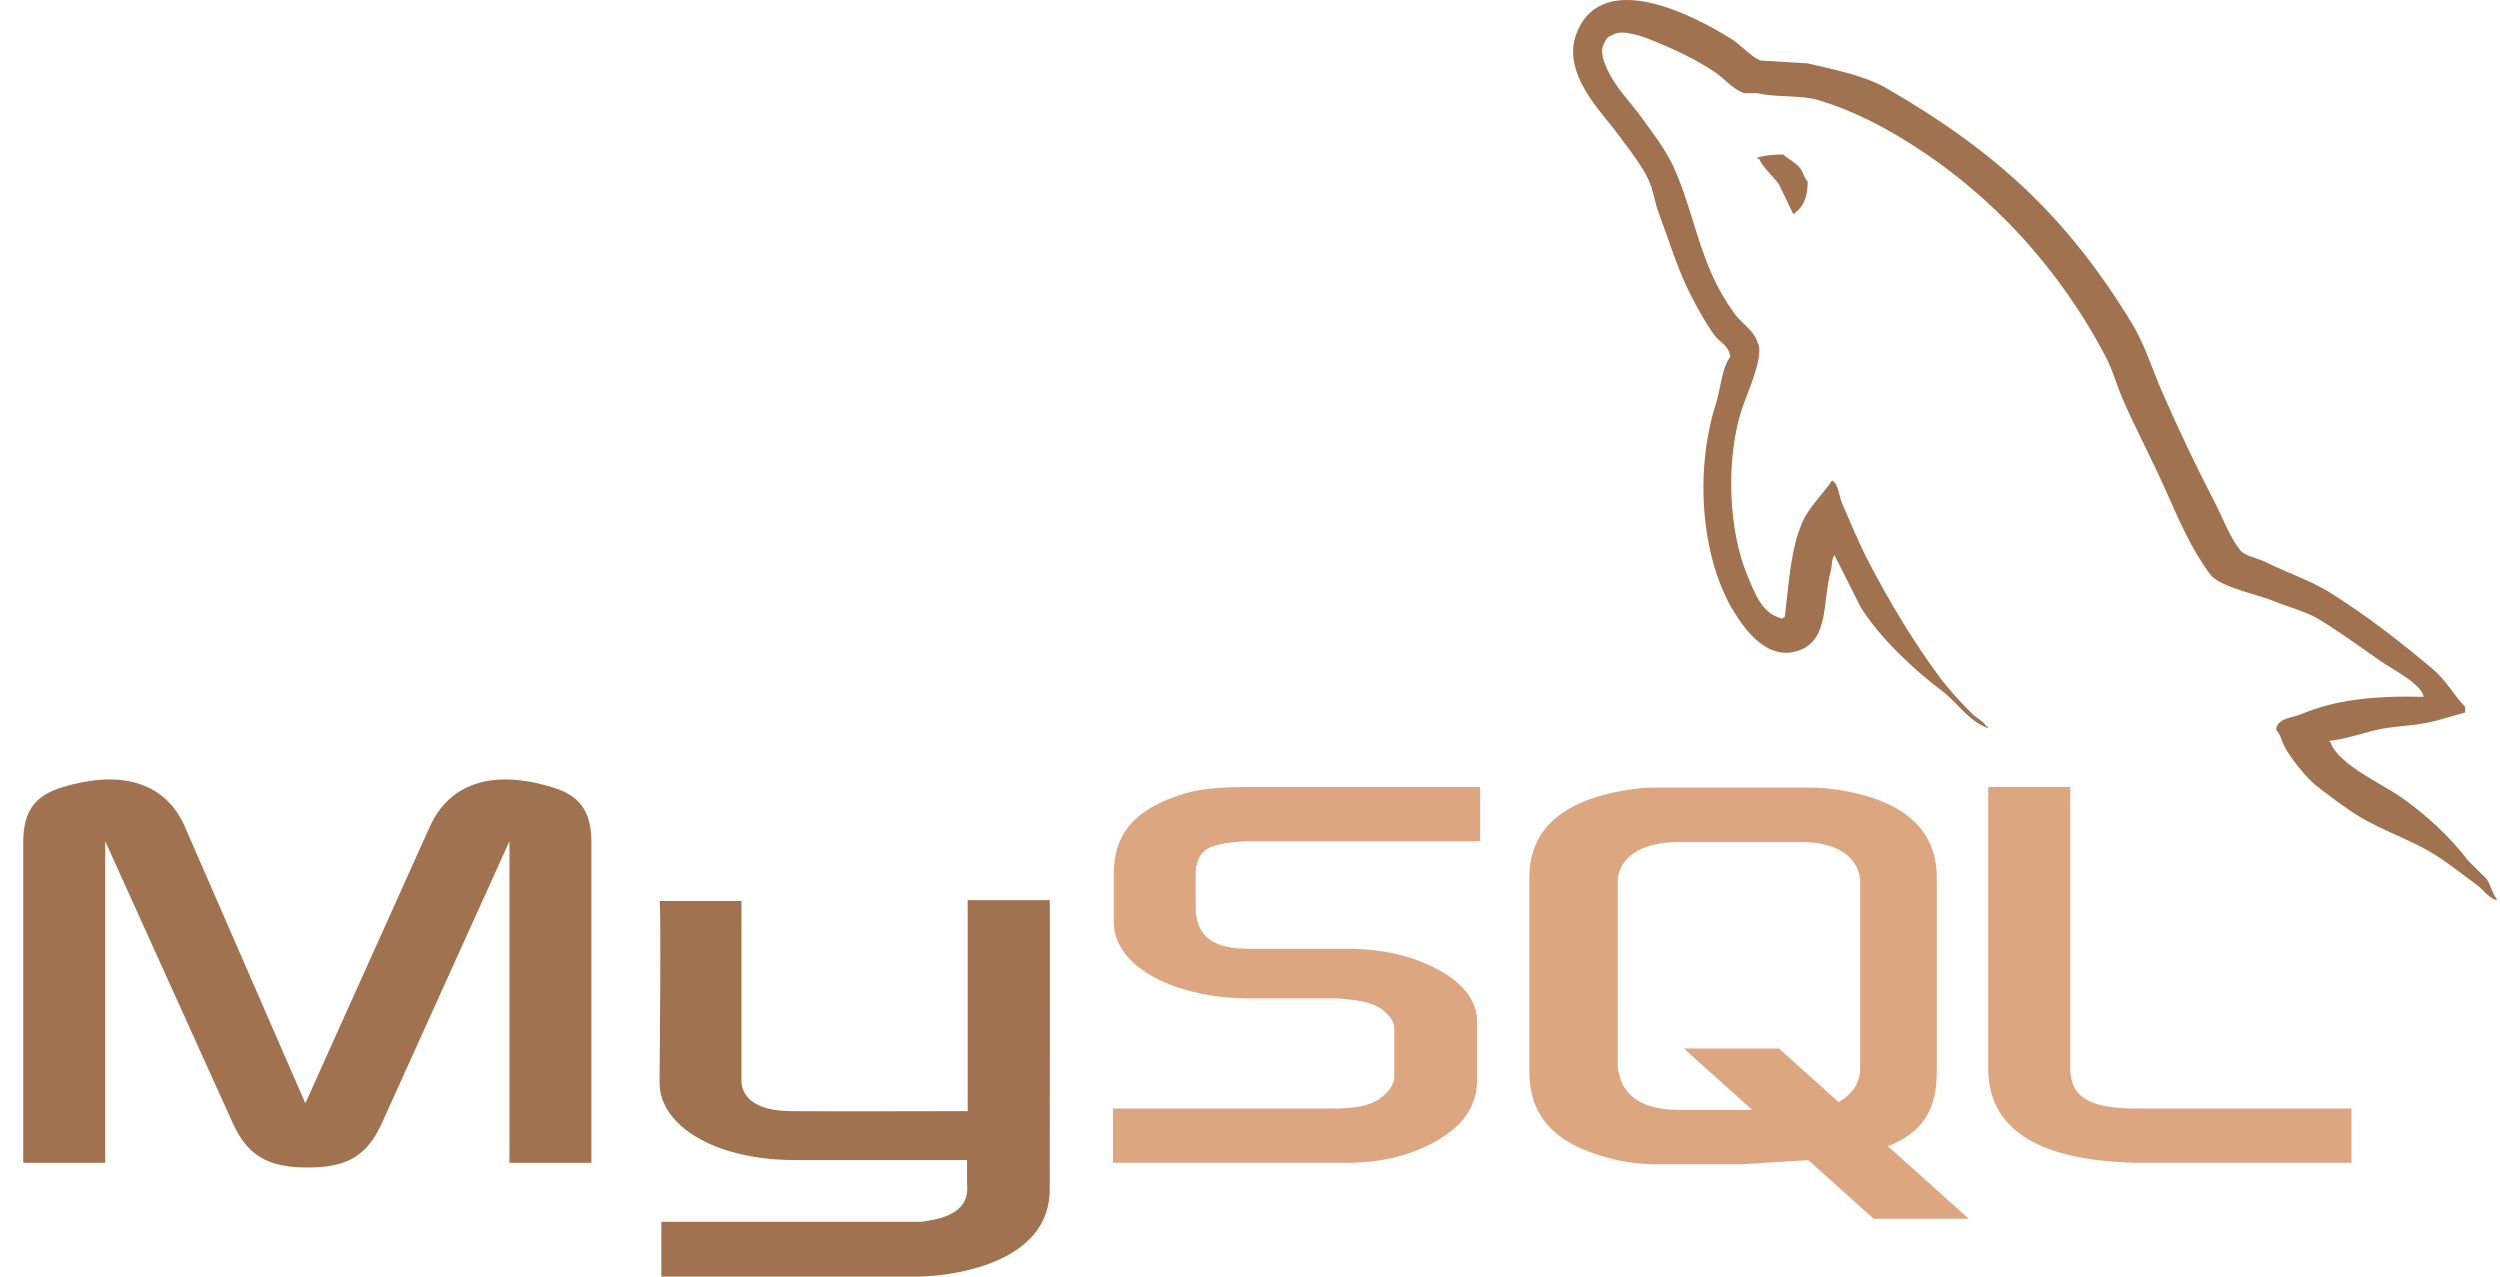
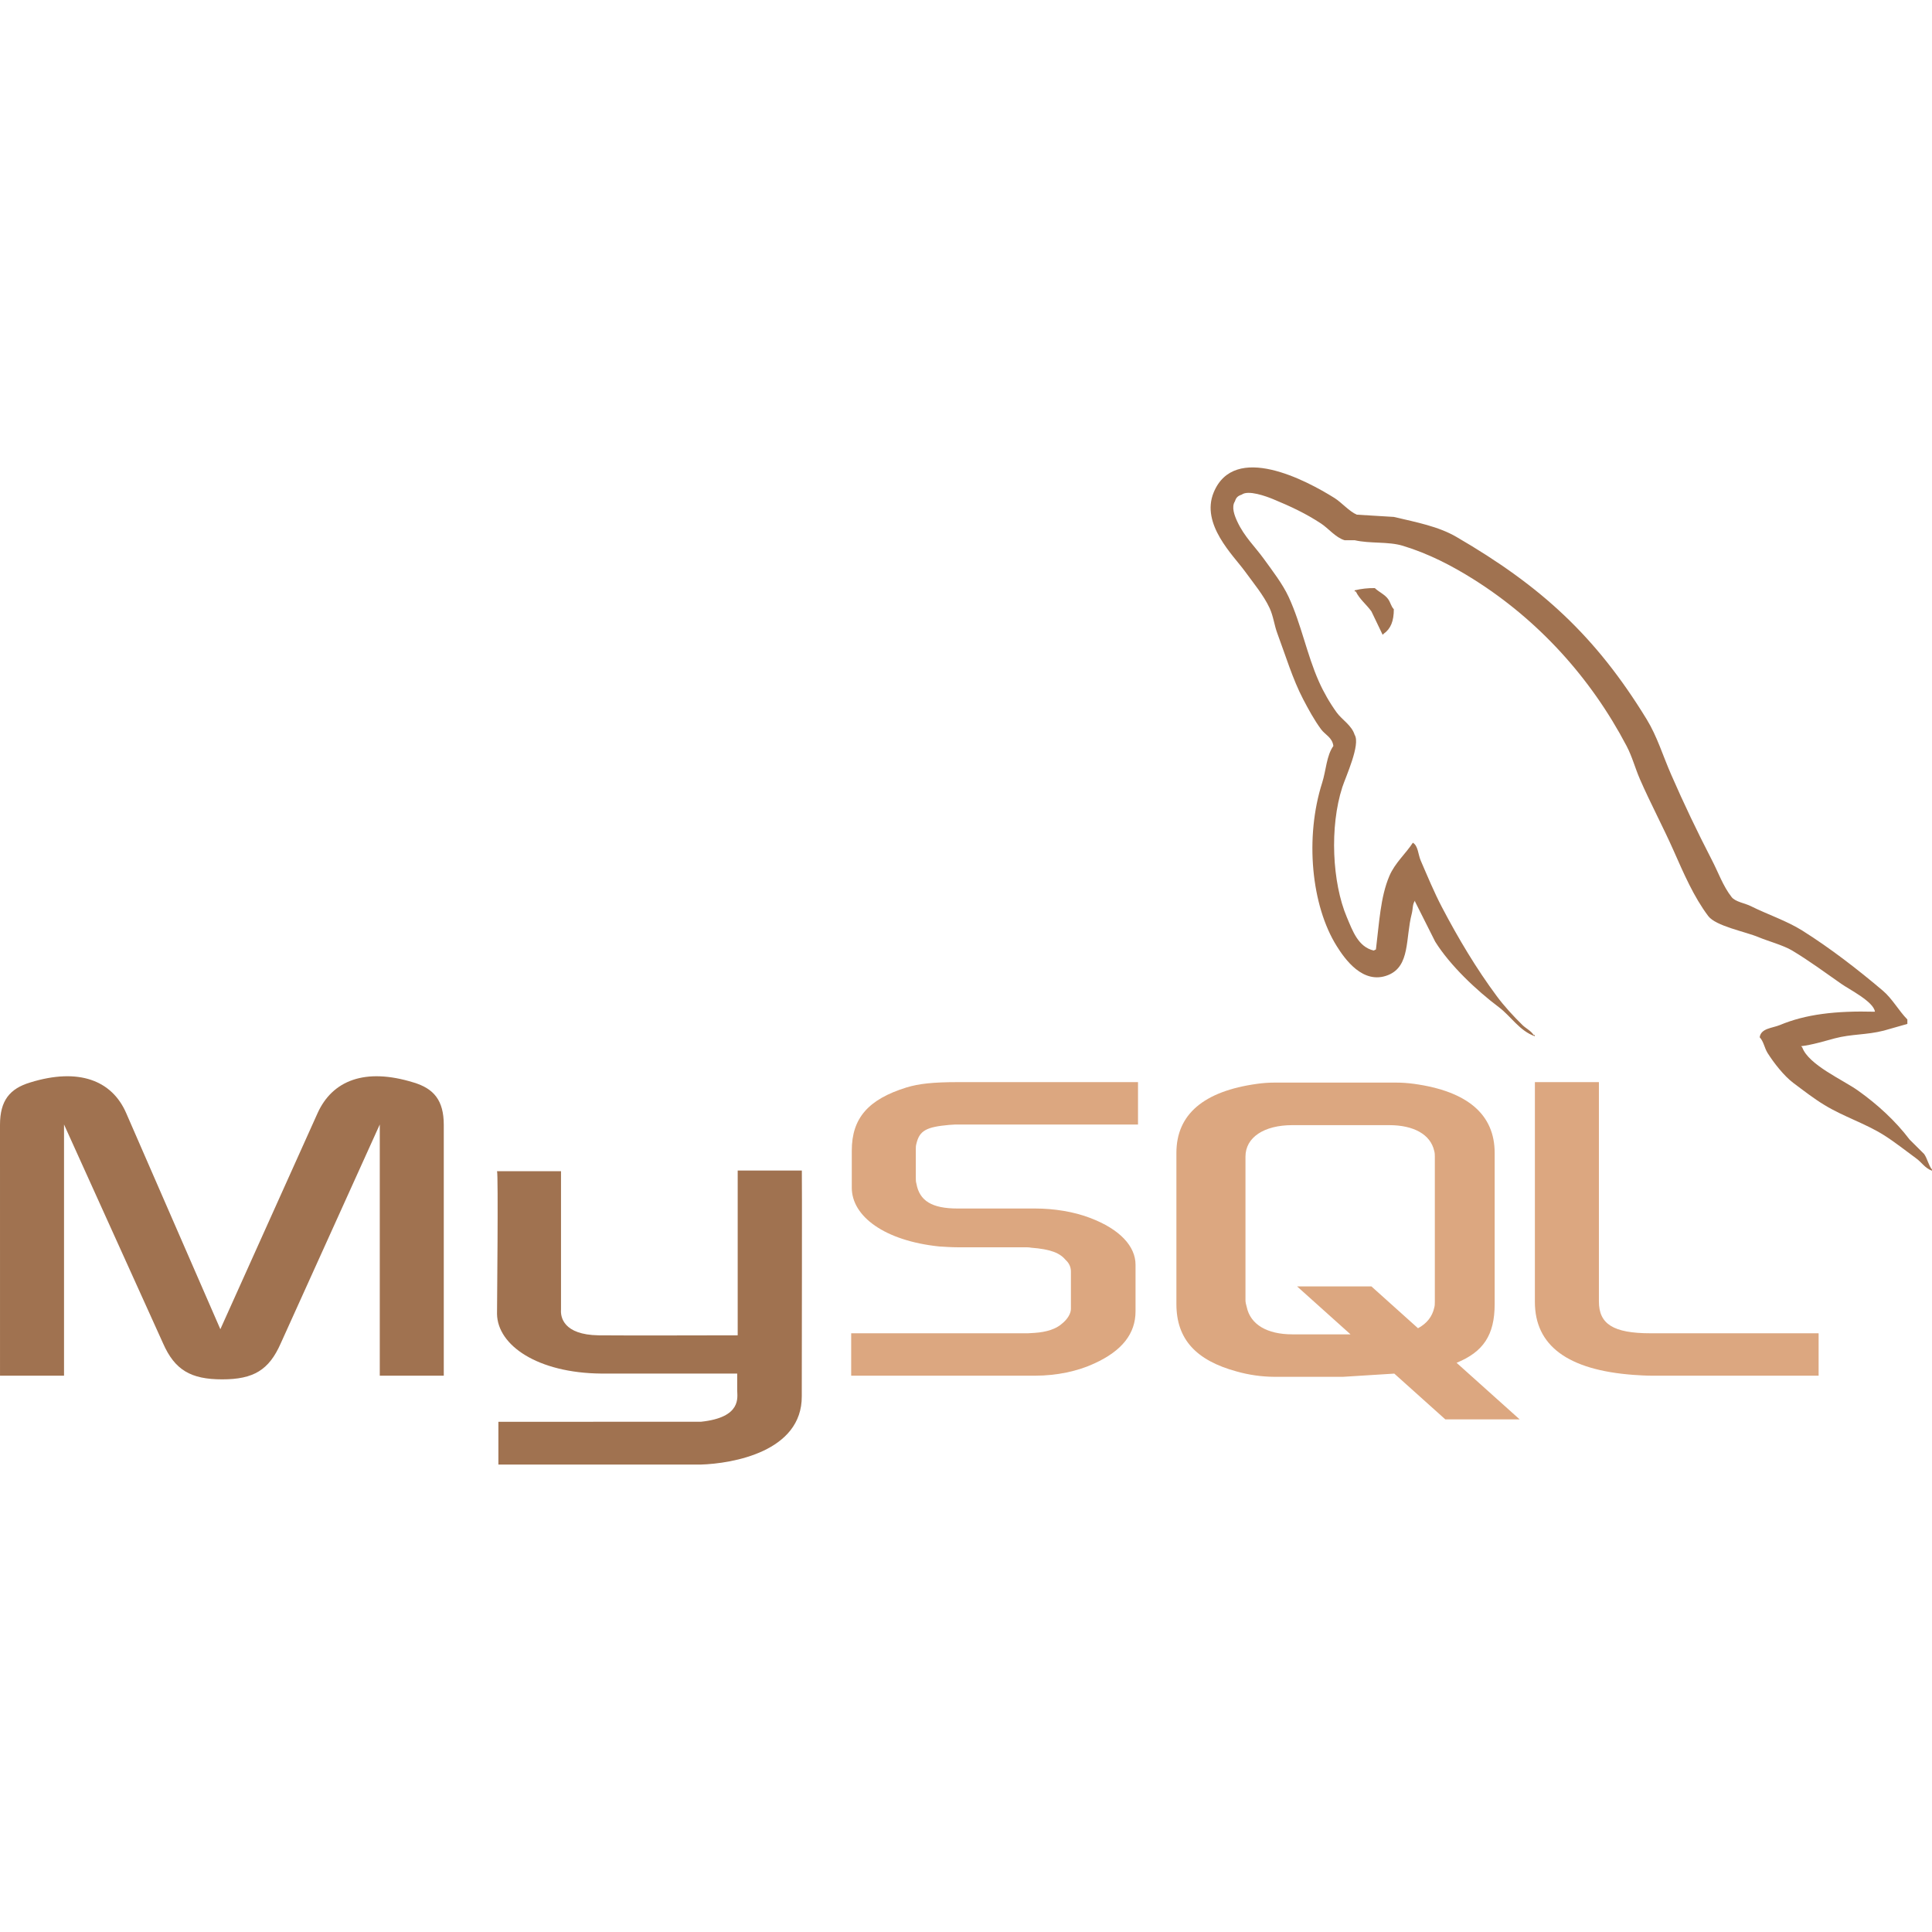
- <svg xmlns="http://www.w3.org/2000/svg" width="94" height="48" viewBox="0 0 94 48" fill="none">
-   <path d="M91.127 26.201C89.234 26.15 87.787 26.325 86.549 26.843C86.198 26.99 85.637 26.994 85.58 27.431C85.773 27.634 85.803 27.934 85.957 28.181C86.252 28.656 86.751 29.293 87.196 29.626C87.681 29.99 88.182 30.381 88.704 30.697C89.63 31.259 90.665 31.579 91.559 32.141C92.084 32.474 92.606 32.891 93.12 33.266C93.374 33.45 93.544 33.739 93.875 33.854V33.801C93.701 33.582 93.656 33.281 93.498 33.051L92.797 32.355C92.112 31.452 91.244 30.66 90.319 30.001C89.582 29.475 87.934 28.765 87.626 27.913L87.572 27.86C88.094 27.801 88.706 27.613 89.188 27.485C89.998 27.269 90.722 27.325 91.558 27.11L92.689 26.788V26.575C92.267 26.144 91.964 25.573 91.504 25.184C90.299 24.163 88.982 23.143 87.626 22.292C86.875 21.821 85.946 21.515 85.148 21.116C84.881 20.981 84.41 20.911 84.233 20.687C83.813 20.157 83.586 19.485 83.263 18.867C82.573 17.533 81.926 16.176 81.324 14.799C80.916 13.871 80.649 12.956 80.14 12.124C77.694 8.128 75.061 5.716 70.984 3.346C70.116 2.841 69.071 2.643 67.968 2.383L66.191 2.275C65.83 2.126 65.453 1.686 65.113 1.473C63.762 0.625 60.297 -1.22 59.296 1.206C58.665 2.737 60.241 4.23 60.805 5.006C61.2 5.55 61.707 6.16 61.99 6.772C62.176 7.175 62.207 7.578 62.367 8.003C62.758 9.051 63.099 10.193 63.605 11.161C63.861 11.651 64.144 12.168 64.467 12.606C64.665 12.874 65.005 12.993 65.059 13.409C64.726 13.871 64.707 14.589 64.52 15.174C63.679 17.812 63.996 21.091 65.221 23.043C65.597 23.643 66.481 24.928 67.698 24.434C68.762 24.004 68.525 22.669 68.83 21.49C68.899 21.224 68.856 21.027 68.991 20.849V20.902L69.961 22.829C70.678 23.977 71.951 25.177 73.031 25.987C73.59 26.407 74.031 27.133 74.754 27.378V27.324H74.701C74.56 27.107 74.341 27.018 74.162 26.843C73.74 26.432 73.271 25.922 72.923 25.451C71.942 24.127 71.075 22.678 70.284 21.169C69.907 20.449 69.579 19.655 69.261 18.921C69.138 18.639 69.139 18.211 68.885 18.066C68.535 18.602 68.023 19.037 67.753 19.671C67.322 20.685 67.267 21.921 67.107 23.203L66.999 23.256C66.248 23.076 65.985 22.309 65.706 21.651C65.001 19.986 64.87 17.305 65.491 15.389C65.651 14.893 66.376 13.331 66.082 12.873C65.942 12.416 65.48 12.152 65.222 11.802C64.883 11.333 64.594 10.831 64.36 10.303C63.782 9.005 63.513 7.548 62.906 6.235C62.615 5.608 62.125 4.974 61.721 4.416C61.275 3.797 60.775 3.343 60.428 2.596C60.305 2.33 60.138 1.905 60.32 1.632C60.378 1.448 60.461 1.371 60.644 1.311C60.956 1.072 61.826 1.391 62.152 1.525C63.016 1.882 63.736 2.221 64.469 2.702C64.82 2.934 65.174 3.382 65.6 3.505H66.084C66.842 3.678 67.692 3.558 68.4 3.772C69.653 4.151 70.775 4.739 71.793 5.378C74.897 7.327 77.435 10.099 79.172 13.407C79.451 13.94 79.572 14.448 79.817 15.013C80.314 16.152 80.939 17.324 81.433 18.438C81.926 19.549 82.406 20.671 83.103 21.596C83.469 22.082 84.884 22.343 85.526 22.613C85.977 22.802 86.715 23 87.142 23.255C87.957 23.744 88.748 24.326 89.512 24.861C89.894 25.131 91.069 25.717 91.127 26.201Z" fill="#A07250" />
-   <path d="M24.799 33.878H27.879V40.54C27.851 40.901 27.996 41.751 29.684 41.778C30.545 41.791 36.331 41.778 36.385 41.778V33.845H39.472C39.486 33.845 39.471 43.316 39.469 44.571L39.469 44.708C39.486 47.376 36.139 47.955 34.595 48H24.866V45.94L24.9 45.94C25.527 45.94 34.589 45.942 34.612 45.939C36.596 45.731 36.361 44.752 36.361 44.422V43.619H29.812C26.766 43.591 24.825 42.27 24.8 40.749C24.798 40.61 24.867 33.945 24.799 33.878Z" fill="#A07250" />
-   <path d="M0.875 43.721H3.956V31.629L8.726 42.171C9.289 43.447 10.059 43.898 11.57 43.898C13.082 43.898 13.823 43.447 14.385 42.171L19.155 31.629V43.721H22.236V31.649C22.236 30.472 21.762 29.901 20.784 29.608C18.444 28.882 16.873 29.51 16.162 31.081L11.481 41.484L6.949 31.08C6.267 29.51 4.667 28.882 2.327 29.607C1.349 29.901 0.875 30.471 0.875 31.649L0.875 43.721Z" fill="#A07250" />
-   <path d="M41.847 43.721H50.707C51.744 43.721 52.752 43.506 53.551 43.133C54.884 42.525 55.536 41.7 55.536 40.62V38.382C55.536 37.499 54.796 36.674 53.344 36.125C52.573 35.83 51.625 35.674 50.706 35.674H46.972C45.728 35.674 45.136 35.302 44.988 34.477C44.959 34.379 44.959 34.301 44.959 34.202V32.809C44.959 32.73 44.959 32.651 44.988 32.554C45.136 31.925 45.462 31.749 46.558 31.65L46.855 31.631H55.654V29.59H47.003C45.759 29.59 45.107 29.668 44.515 29.845C42.678 30.414 41.877 31.317 41.877 32.888V34.673C41.877 36.048 43.448 37.225 46.084 37.5C46.381 37.519 46.677 37.54 46.973 37.54H50.173C50.292 37.54 50.41 37.54 50.5 37.559C51.478 37.637 51.892 37.814 52.189 38.167C52.265 38.237 52.325 38.322 52.366 38.416C52.407 38.511 52.427 38.613 52.425 38.716V40.503C52.425 40.718 52.277 40.993 51.981 41.229C51.715 41.464 51.27 41.621 50.677 41.661L50.351 41.68H41.847V43.721Z" fill="#DCA780" />
-   <path fill-rule="evenodd" clip-rule="evenodd" d="M57.502 40.275V32.996C57.502 31.148 58.809 30.026 61.392 29.672C61.667 29.633 61.945 29.613 62.223 29.613H68.072C68.369 29.613 68.636 29.633 68.933 29.672C71.516 30.026 72.823 31.147 72.823 32.996V40.275C72.823 41.776 72.268 42.578 70.989 43.101L74.025 45.824H70.447L67.991 43.62L65.519 43.776H62.223C61.611 43.772 61.002 43.686 60.412 43.52C58.453 42.99 57.502 41.966 57.502 40.275ZM60.887 40.413C60.857 40.295 60.828 40.196 60.828 40.098L60.827 33.175C60.827 32.251 61.718 31.661 63.083 31.661H67.745C68.933 31.661 69.734 32.112 69.913 32.899C69.942 32.998 69.942 33.097 69.942 33.175V40.157C69.942 40.256 69.942 40.354 69.913 40.453C69.817 40.883 69.546 41.217 69.132 41.437L66.89 39.424H63.312L65.883 41.731H63.084C61.867 41.731 61.065 41.259 60.887 40.413Z" fill="#DCA780" />
-   <path d="M74.758 40.169C74.758 42.268 76.329 43.446 79.499 43.682C79.795 43.702 80.091 43.721 80.387 43.721H88.417V41.68H80.329C78.521 41.68 77.84 41.229 77.84 40.149V29.589H74.759L74.758 40.169Z" fill="#DCA780" />
-   <path d="M67.053 5.809C66.726 5.804 66.401 5.84 66.083 5.916V5.969H66.137C66.326 6.355 66.658 6.602 66.891 6.933L67.43 8.057L67.484 8.004C67.817 7.771 67.969 7.397 67.968 6.826C67.834 6.686 67.814 6.511 67.699 6.345C67.546 6.121 67.247 5.996 67.053 5.809Z" fill="#A07250" />
+ <svg xmlns="http://www.w3.org/2000/svg" viewBox="0 0 500 500" width="48" height="48">
+   <path d="M 485.231 261.832 C 475.048 261.558 467.269 262.499 460.618 265.284 C 458.726 266.074 455.715 266.096 455.409 268.45 C 456.446 269.537 456.608 271.149 457.43 272.483 C 459.022 275.031 461.704 278.456 464.091 280.246 C 466.704 282.203 469.398 284.305 472.204 286.004 C 477.183 289.026 482.747 290.752 487.548 293.773 C 490.376 295.558 493.183 297.8 495.946 299.816 C 497.312 300.805 498.22 302.359 500 302.977 L 500 302.692 C 499.07 301.515 498.828 299.897 497.973 298.666 L 494.204 294.918 C 490.527 290.063 485.855 285.805 480.882 282.262 C 476.925 279.434 468.059 275.617 466.409 271.037 L 466.118 270.752 C 468.925 270.434 472.215 269.429 474.801 268.735 C 479.156 267.574 483.048 267.875 487.543 266.719 L 493.624 264.988 L 493.624 263.843 C 491.355 261.526 489.731 258.461 487.253 256.364 C 480.774 250.875 473.694 245.397 466.409 240.816 C 462.366 238.284 457.371 236.639 453.086 234.493 C 451.651 233.768 449.118 233.397 448.161 232.187 C 445.909 229.338 444.688 225.73 442.946 222.407 C 439.237 215.23 435.758 207.934 432.527 200.537 C 430.333 195.547 428.898 190.623 426.156 186.149 C 413.011 164.666 398.855 151.698 376.93 138.956 C 372.269 136.241 366.651 135.176 360.72 133.778 L 351.161 133.198 C 349.22 132.397 347.199 130.031 345.371 128.886 C 338.102 124.327 319.473 114.407 314.097 127.45 C 310.699 135.682 319.177 143.714 322.204 147.881 C 324.328 150.811 327.054 154.085 328.575 157.375 C 329.575 159.542 329.747 161.709 330.602 163.999 C 332.704 169.628 334.538 175.768 337.263 180.972 C 338.64 183.606 340.156 186.386 341.893 188.741 C 342.957 190.182 344.79 190.827 345.075 193.058 C 343.29 195.542 343.188 199.402 342.183 202.553 C 337.656 216.73 339.36 234.359 345.946 244.854 C 347.968 248.08 352.726 254.988 359.269 252.338 C 364.989 250.02 363.715 242.843 365.349 236.51 C 365.72 235.074 365.495 234.02 366.22 233.058 L 366.22 233.343 L 371.43 243.703 C 375.29 249.881 382.134 256.327 387.936 260.682 C 390.946 262.94 393.317 266.843 397.204 268.166 L 397.204 267.87 L 396.914 267.87 C 396.156 266.703 394.984 266.225 394.016 265.284 C 391.753 263.074 389.231 260.332 387.36 257.8 C 382.081 250.687 377.419 242.891 373.172 234.778 C 371.14 230.907 369.382 226.639 367.672 222.692 C 367.011 221.176 367.016 218.875 365.645 218.096 C 363.769 220.977 361.011 223.316 359.559 226.725 C 357.247 232.176 356.946 238.821 356.091 245.714 L 355.511 245.999 C 351.473 245.037 350.059 240.907 348.559 237.37 C 344.769 228.424 344.059 214.004 347.398 203.703 C 348.263 201.037 352.161 192.639 350.581 190.176 C 349.828 187.719 347.339 186.3 345.952 184.418 C 344.134 181.897 342.581 179.198 341.317 176.359 C 338.215 169.381 336.763 161.547 333.505 154.493 C 331.941 151.117 329.301 147.709 327.134 144.709 C 324.737 141.386 322.043 138.94 320.183 134.924 C 319.522 133.499 318.618 131.209 319.602 129.741 C 319.909 128.752 320.36 128.338 321.344 128.015 C 323.022 126.73 327.699 128.445 329.446 129.166 C 334.091 131.085 337.968 132.907 341.903 135.499 C 343.79 136.741 345.699 139.149 347.984 139.811 L 350.591 139.811 C 354.667 140.741 359.237 140.096 363.043 141.246 C 369.774 143.284 375.806 146.445 381.285 149.881 C 397.973 160.359 411.613 175.262 420.952 193.047 C 422.452 195.913 423.108 198.644 424.425 201.682 C 427.091 207.805 430.457 214.106 433.108 220.096 C 435.758 226.074 438.344 232.101 442.091 237.074 C 444.059 239.687 451.661 241.09 455.118 242.542 C 457.543 243.558 461.511 244.623 463.801 245.993 C 468.188 248.623 472.436 251.752 476.543 254.628 C 478.597 256.08 484.914 259.23 485.231 261.832 Z" fill="#A07250" />
+   <path d="M 128.629 303.106 L 145.188 303.106 L 145.188 338.924 C 145.032 340.864 145.817 345.434 154.887 345.58 C 159.516 345.655 190.624 345.58 190.914 345.58 L 190.914 302.929 L 207.516 302.929 C 207.586 302.929 207.511 353.848 207.5 360.596 L 207.5 361.332 C 207.586 375.676 189.591 378.789 181.296 379.031 L 128.984 379.031 L 128.984 367.956 L 129.172 367.956 C 132.543 367.956 181.263 367.967 181.387 367.95 C 192.054 366.832 190.79 361.569 190.785 359.795 L 190.785 355.477 L 155.581 355.477 C 139.199 355.327 128.763 348.225 128.629 340.047 C 128.624 339.3 128.989 303.467 128.629 303.106 Z" fill="#A07250" />
+   <path d="M 0.005 356.026 L 16.57 356.026 L 16.57 291.015 L 42.215 347.692 C 45.242 354.553 49.382 356.977 57.505 356.977 C 65.629 356.977 69.613 354.553 72.64 347.692 L 98.285 291.015 L 98.285 356.026 L 114.849 356.026 L 114.849 291.128 C 114.849 284.795 112.301 281.73 107.043 280.149 C 94.457 276.246 86.016 279.623 82.194 288.069 L 57.027 343.999 L 32.656 288.063 C 28.995 279.623 20.393 276.246 7.806 280.144 C 2.548 281.73 0 284.789 0 291.123 L 0.005 356.026 Z" fill="#A07250" />
+   <path d="M 220.285 356.026 L 267.914 356.026 C 273.489 356.026 278.909 354.87 283.21 352.864 C 290.376 349.596 293.876 345.166 293.876 339.354 L 293.876 327.321 C 293.876 322.574 289.898 318.139 282.091 315.187 C 277.952 313.601 272.849 312.762 267.909 312.762 L 247.839 312.762 C 241.151 312.762 237.962 310.762 237.167 306.327 C 237.011 305.8 237.011 305.381 237.011 304.848 L 237.011 297.359 C 237.011 296.934 237.011 296.51 237.167 295.988 C 237.962 292.606 239.715 291.66 245.613 291.128 L 247.204 291.026 L 294.516 291.026 L 294.516 280.053 L 248.005 280.053 C 241.312 280.053 237.812 280.472 234.624 281.424 C 224.747 284.488 220.441 289.338 220.441 297.784 L 220.441 307.381 C 220.441 314.773 228.893 321.106 243.065 322.585 C 244.661 322.682 246.247 322.795 247.844 322.795 L 265.048 322.795 C 265.683 322.795 266.323 322.795 266.801 322.897 C 272.059 323.316 274.285 324.268 275.882 326.166 C 276.29 326.542 276.618 326.999 276.833 327.504 C 277.054 328.015 277.161 328.563 277.151 329.117 L 277.151 338.725 C 277.151 339.881 276.36 341.359 274.763 342.628 C 273.333 343.891 270.941 344.741 267.758 344.95 L 266.005 345.053 L 220.285 345.053 L 220.285 356.026 Z" fill="#DCA780" />
+   <path fill-rule="evenodd" clip-rule="evenodd" d="M 304.452 337.499 L 304.452 298.364 C 304.452 288.429 311.473 282.397 325.36 280.493 C 326.844 280.284 328.333 280.176 329.828 280.176 L 361.28 280.176 C 362.876 280.176 364.312 280.284 365.903 280.493 C 379.79 282.397 386.817 288.424 386.817 298.364 L 386.817 337.499 C 386.817 345.569 383.833 349.881 376.962 352.692 L 393.285 367.332 L 374.043 367.332 L 360.844 355.488 L 347.554 356.321 L 329.828 356.321 C 326.538 356.3 323.263 355.838 320.097 354.95 C 309.559 352.096 304.452 346.596 304.452 337.499 Z M 322.651 338.241 C 322.489 337.612 322.328 337.08 322.328 336.547 L 322.328 299.327 C 322.328 294.359 327.118 291.187 334.457 291.187 L 359.522 291.187 C 365.903 291.187 370.215 293.612 371.172 297.843 C 371.333 298.375 371.333 298.907 371.333 299.327 L 371.333 336.87 C 371.333 337.397 371.333 337.924 371.172 338.456 C 370.661 340.768 369.204 342.563 366.979 343.746 L 354.925 332.924 L 335.688 332.924 L 349.511 345.327 L 334.457 345.327 C 327.919 345.327 323.602 342.789 322.651 338.241 Z" fill="#DCA780" />
+   <path d="M 397.226 336.929 C 397.226 348.219 405.672 354.547 422.71 355.816 C 424.301 355.924 425.898 356.026 427.489 356.026 L 470.656 356.026 L 470.656 345.053 L 427.172 345.053 C 417.457 345.053 413.796 342.628 413.796 336.821 L 413.796 280.047 L 397.231 280.047 L 397.226 336.929 Z" fill="#DCA780" />
+   <path d="M 355.801 152.198 C 354.043 152.171 352.29 152.364 350.586 152.778 L 350.586 153.058 L 350.876 153.058 C 351.887 155.133 353.672 156.461 354.93 158.241 L 357.828 164.284 L 358.113 163.999 C 359.909 162.746 360.726 160.735 360.72 157.671 C 359.995 156.913 359.893 155.972 359.269 155.08 C 358.446 153.875 356.844 153.203 355.801 152.198 Z" fill="#A07250" />
</svg>
